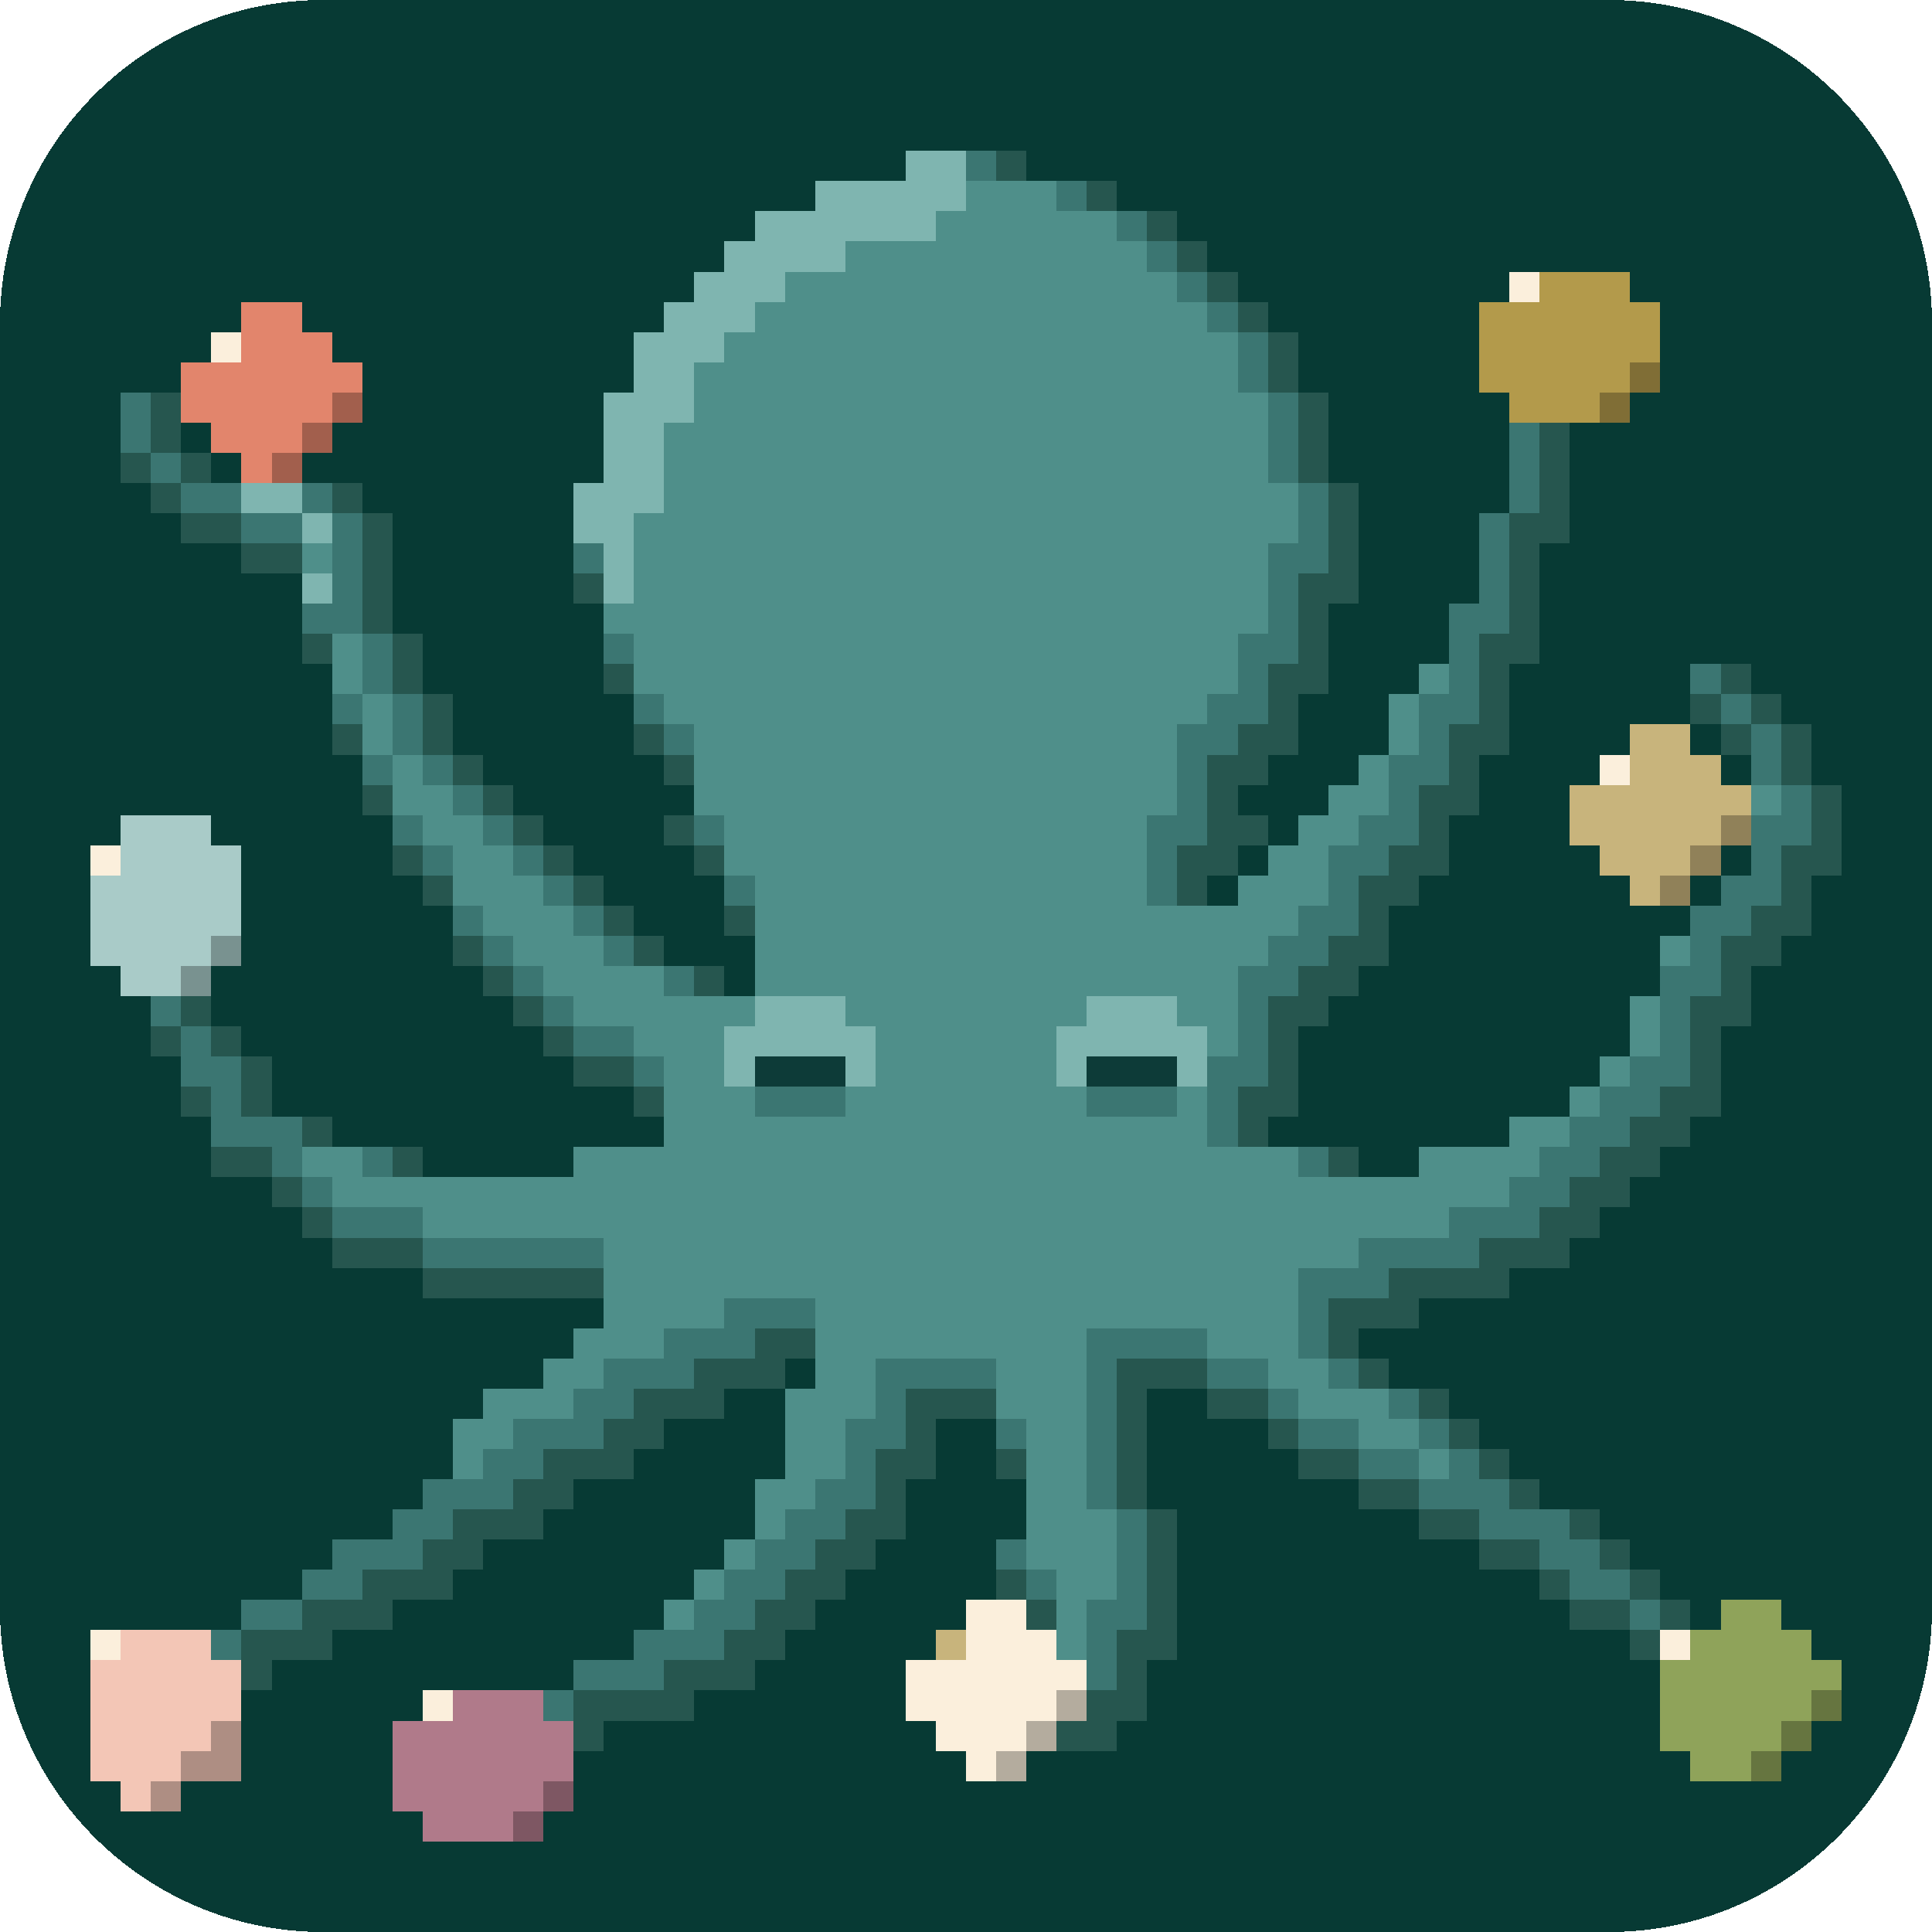
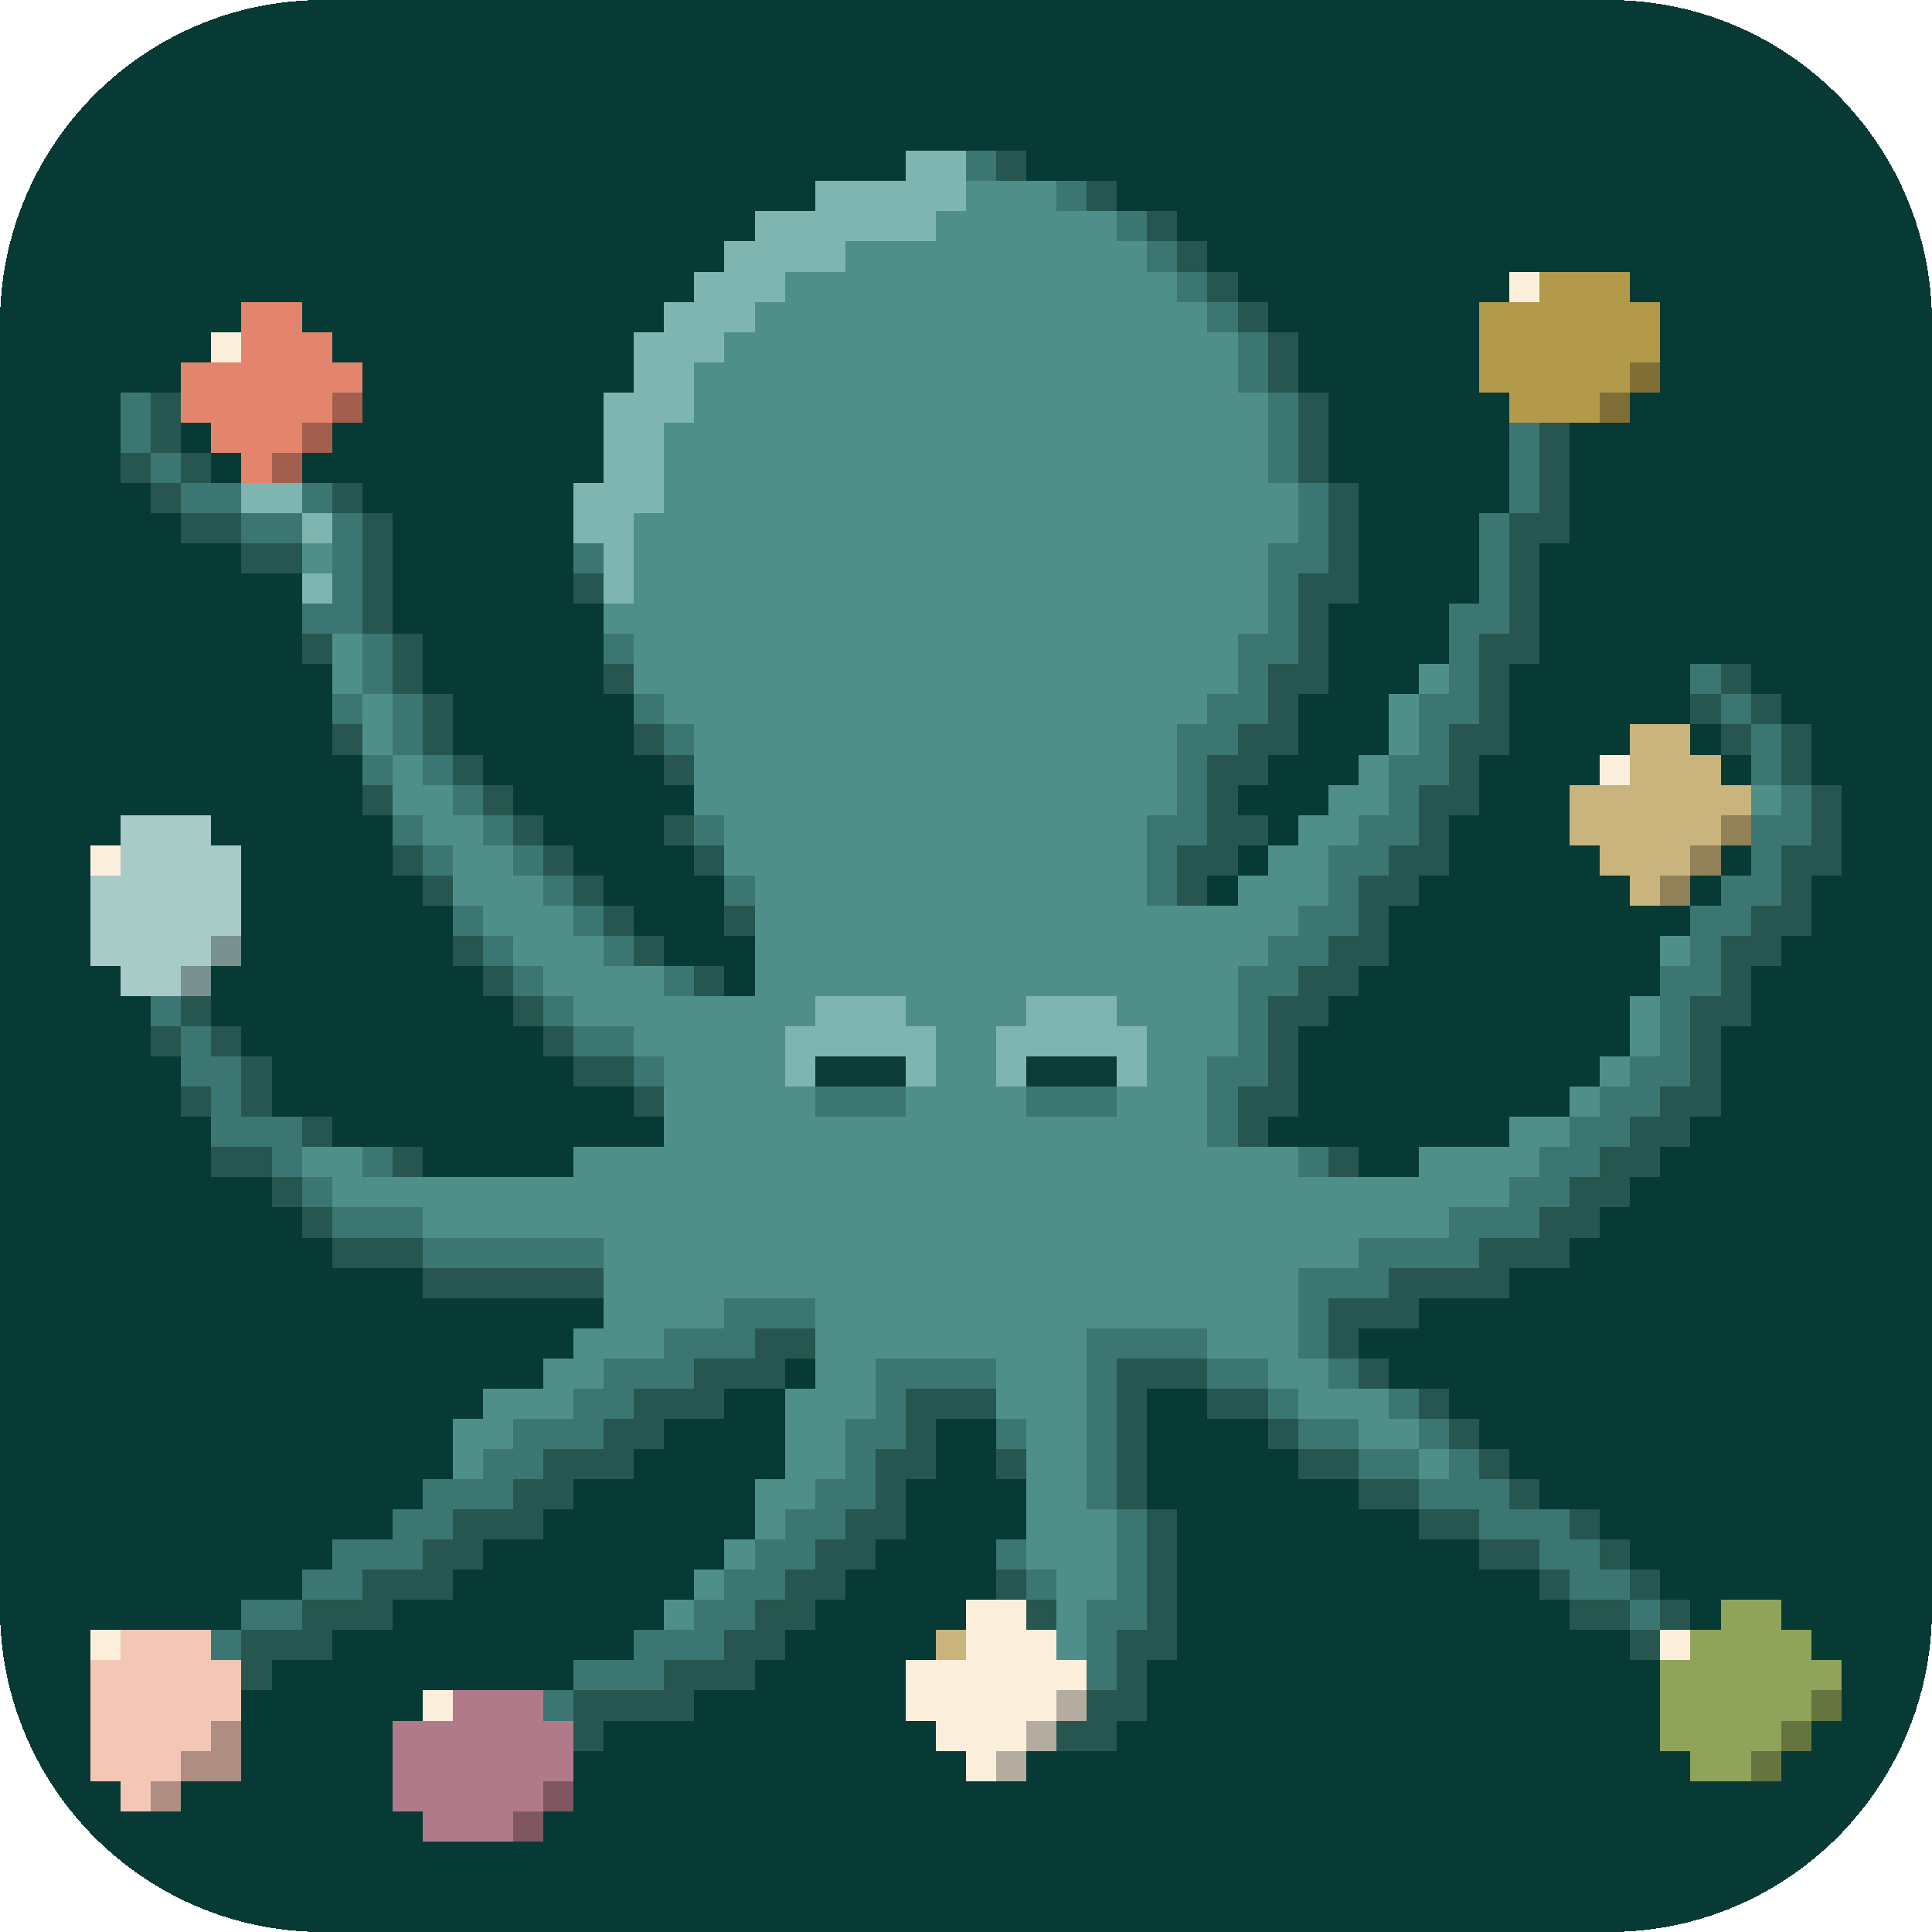
<svg xmlns="http://www.w3.org/2000/svg" viewBox="0 0 64 64" width="512" height="512" shape-rendering="crispEdges">
  <rect width="64" height="64" rx="10.7" fill="#073a34" />
  <rect x="30" y="5" width="2" height="1" fill="#7fb5b0" />
  <rect x="32" y="5" width="1" height="1" fill="#3b7672" />
  <rect x="33" y="5" width="1" height="1" fill="#26564f" />
  <rect x="27" y="6" width="5" height="1" fill="#7fb5b0" />
  <rect x="32" y="6" width="3" height="1" fill="#4f8f8a" />
  <rect x="35" y="6" width="1" height="1" fill="#3b7672" />
  <rect x="36" y="6" width="1" height="1" fill="#26564f" />
  <rect x="25" y="7" width="6" height="1" fill="#7fb5b0" />
  <rect x="31" y="7" width="6" height="1" fill="#4f8f8a" />
  <rect x="37" y="7" width="1" height="1" fill="#3b7672" />
  <rect x="38" y="7" width="1" height="1" fill="#26564f" />
  <rect x="24" y="8" width="4" height="1" fill="#7fb5b0" />
  <rect x="28" y="8" width="10" height="1" fill="#4f8f8a" />
  <rect x="38" y="8" width="1" height="1" fill="#3b7672" />
  <rect x="39" y="8" width="1" height="1" fill="#26564f" />
  <rect x="23" y="9" width="3" height="1" fill="#7fb5b0" />
  <rect x="26" y="9" width="13" height="1" fill="#4f8f8a" />
  <rect x="39" y="9" width="1" height="1" fill="#3b7672" />
  <rect x="40" y="9" width="1" height="1" fill="#26564f" />
  <rect x="50" y="9" width="1" height="1" fill="#fbefdc" />
  <rect x="51" y="9" width="3" height="1" fill="#b39a4b" />
  <rect x="8" y="10" width="2" height="1" fill="#e2856c" />
  <rect x="22" y="10" width="3" height="1" fill="#7fb5b0" />
  <rect x="25" y="10" width="15" height="1" fill="#4f8f8a" />
  <rect x="40" y="10" width="1" height="1" fill="#3b7672" />
  <rect x="41" y="10" width="1" height="1" fill="#26564f" />
  <rect x="49" y="10" width="6" height="1" fill="#b39a4b" />
  <rect x="7" y="11" width="1" height="1" fill="#fbefdc" />
  <rect x="8" y="11" width="3" height="1" fill="#e2856c" />
  <rect x="21" y="11" width="3" height="1" fill="#7fb5b0" />
  <rect x="24" y="11" width="17" height="1" fill="#4f8f8a" />
  <rect x="41" y="11" width="1" height="1" fill="#3b7672" />
  <rect x="42" y="11" width="1" height="1" fill="#26564f" />
  <rect x="49" y="11" width="6" height="1" fill="#b39a4b" />
  <rect x="6" y="12" width="6" height="1" fill="#e2856c" />
  <rect x="21" y="12" width="2" height="1" fill="#7fb5b0" />
  <rect x="23" y="12" width="18" height="1" fill="#4f8f8a" />
  <rect x="41" y="12" width="1" height="1" fill="#3b7672" />
  <rect x="42" y="12" width="1" height="1" fill="#26564f" />
  <rect x="49" y="12" width="5" height="1" fill="#b39a4b" />
  <rect x="54" y="12" width="1" height="1" fill="#806e36" />
  <rect x="4" y="13" width="1" height="1" fill="#3b7672" />
  <rect x="5" y="13" width="1" height="1" fill="#26564f" />
  <rect x="6" y="13" width="5" height="1" fill="#e2856c" />
  <rect x="11" y="13" width="1" height="1" fill="#a25f4d" />
  <rect x="20" y="13" width="3" height="1" fill="#7fb5b0" />
  <rect x="23" y="13" width="19" height="1" fill="#4f8f8a" />
  <rect x="42" y="13" width="1" height="1" fill="#3b7672" />
  <rect x="43" y="13" width="1" height="1" fill="#26564f" />
  <rect x="50" y="13" width="3" height="1" fill="#b39a4b" />
  <rect x="53" y="13" width="1" height="1" fill="#806e36" />
  <rect x="4" y="14" width="1" height="1" fill="#3b7672" />
  <rect x="5" y="14" width="1" height="1" fill="#26564f" />
  <rect x="7" y="14" width="3" height="1" fill="#e2856c" />
  <rect x="10" y="14" width="1" height="1" fill="#a25f4d" />
  <rect x="20" y="14" width="2" height="1" fill="#7fb5b0" />
  <rect x="22" y="14" width="20" height="1" fill="#4f8f8a" />
  <rect x="42" y="14" width="1" height="1" fill="#3b7672" />
  <rect x="43" y="14" width="1" height="1" fill="#26564f" />
  <rect x="50" y="14" width="1" height="1" fill="#3b7672" />
  <rect x="51" y="14" width="1" height="1" fill="#26564f" />
  <rect x="4" y="15" width="1" height="1" fill="#26564f" />
  <rect x="5" y="15" width="1" height="1" fill="#3b7672" />
  <rect x="6" y="15" width="1" height="1" fill="#26564f" />
  <rect x="8" y="15" width="1" height="1" fill="#e2856c" />
  <rect x="9" y="15" width="1" height="1" fill="#a25f4d" />
  <rect x="20" y="15" width="2" height="1" fill="#7fb5b0" />
  <rect x="22" y="15" width="20" height="1" fill="#4f8f8a" />
  <rect x="42" y="15" width="1" height="1" fill="#3b7672" />
  <rect x="43" y="15" width="1" height="1" fill="#26564f" />
  <rect x="50" y="15" width="1" height="1" fill="#3b7672" />
  <rect x="51" y="15" width="1" height="1" fill="#26564f" />
  <rect x="5" y="16" width="1" height="1" fill="#26564f" />
  <rect x="6" y="16" width="2" height="1" fill="#3b7672" />
  <rect x="8" y="16" width="2" height="1" fill="#7fb5b0" />
  <rect x="10" y="16" width="1" height="1" fill="#3b7672" />
  <rect x="11" y="16" width="1" height="1" fill="#26564f" />
  <rect x="19" y="16" width="3" height="1" fill="#7fb5b0" />
  <rect x="22" y="16" width="21" height="1" fill="#4f8f8a" />
  <rect x="43" y="16" width="1" height="1" fill="#3b7672" />
  <rect x="44" y="16" width="1" height="1" fill="#26564f" />
  <rect x="50" y="16" width="1" height="1" fill="#3b7672" />
  <rect x="51" y="16" width="1" height="1" fill="#26564f" />
  <rect x="6" y="17" width="2" height="1" fill="#26564f" />
  <rect x="8" y="17" width="2" height="1" fill="#3b7672" />
  <rect x="10" y="17" width="1" height="1" fill="#7fb5b0" />
  <rect x="11" y="17" width="1" height="1" fill="#3b7672" />
  <rect x="12" y="17" width="1" height="1" fill="#26564f" />
  <rect x="19" y="17" width="2" height="1" fill="#7fb5b0" />
  <rect x="21" y="17" width="22" height="1" fill="#4f8f8a" />
  <rect x="43" y="17" width="1" height="1" fill="#3b7672" />
  <rect x="44" y="17" width="1" height="1" fill="#26564f" />
  <rect x="49" y="17" width="1" height="1" fill="#3b7672" />
  <rect x="50" y="17" width="2" height="1" fill="#26564f" />
  <rect x="8" y="18" width="2" height="1" fill="#26564f" />
  <rect x="10" y="18" width="1" height="1" fill="#4f8f8a" />
  <rect x="11" y="18" width="1" height="1" fill="#3b7672" />
  <rect x="12" y="18" width="1" height="1" fill="#26564f" />
  <rect x="19" y="18" width="1" height="1" fill="#3b7672" />
  <rect x="20" y="18" width="1" height="1" fill="#7fb5b0" />
  <rect x="21" y="18" width="21" height="1" fill="#4f8f8a" />
  <rect x="42" y="18" width="2" height="1" fill="#3b7672" />
  <rect x="44" y="18" width="1" height="1" fill="#26564f" />
  <rect x="49" y="18" width="1" height="1" fill="#3b7672" />
  <rect x="50" y="18" width="1" height="1" fill="#26564f" />
  <rect x="10" y="19" width="1" height="1" fill="#7fb5b0" />
  <rect x="11" y="19" width="1" height="1" fill="#3b7672" />
  <rect x="12" y="19" width="1" height="1" fill="#26564f" />
  <rect x="19" y="19" width="1" height="1" fill="#26564f" />
  <rect x="20" y="19" width="1" height="1" fill="#7fb5b0" />
  <rect x="21" y="19" width="21" height="1" fill="#4f8f8a" />
  <rect x="42" y="19" width="1" height="1" fill="#3b7672" />
  <rect x="43" y="19" width="2" height="1" fill="#26564f" />
  <rect x="49" y="19" width="1" height="1" fill="#3b7672" />
  <rect x="50" y="19" width="1" height="1" fill="#26564f" />
  <rect x="10" y="20" width="2" height="1" fill="#3b7672" />
  <rect x="12" y="20" width="1" height="1" fill="#26564f" />
  <rect x="20" y="20" width="22" height="1" fill="#4f8f8a" />
  <rect x="42" y="20" width="1" height="1" fill="#3b7672" />
  <rect x="43" y="20" width="1" height="1" fill="#26564f" />
  <rect x="48" y="20" width="2" height="1" fill="#3b7672" />
  <rect x="50" y="20" width="1" height="1" fill="#26564f" />
  <rect x="10" y="21" width="1" height="1" fill="#26564f" />
  <rect x="11" y="21" width="1" height="1" fill="#4f8f8a" />
  <rect x="12" y="21" width="1" height="1" fill="#3b7672" />
  <rect x="13" y="21" width="1" height="1" fill="#26564f" />
  <rect x="20" y="21" width="1" height="1" fill="#3b7672" />
  <rect x="21" y="21" width="20" height="1" fill="#4f8f8a" />
  <rect x="41" y="21" width="2" height="1" fill="#3b7672" />
  <rect x="43" y="21" width="1" height="1" fill="#26564f" />
  <rect x="48" y="21" width="1" height="1" fill="#3b7672" />
  <rect x="49" y="21" width="2" height="1" fill="#26564f" />
  <rect x="11" y="22" width="1" height="1" fill="#4f8f8a" />
  <rect x="12" y="22" width="1" height="1" fill="#3b7672" />
  <rect x="13" y="22" width="1" height="1" fill="#26564f" />
  <rect x="20" y="22" width="1" height="1" fill="#26564f" />
  <rect x="21" y="22" width="20" height="1" fill="#4f8f8a" />
  <rect x="41" y="22" width="1" height="1" fill="#3b7672" />
  <rect x="42" y="22" width="2" height="1" fill="#26564f" />
  <rect x="47" y="22" width="1" height="1" fill="#4f8f8a" />
  <rect x="48" y="22" width="1" height="1" fill="#3b7672" />
  <rect x="49" y="22" width="1" height="1" fill="#26564f" />
  <rect x="56" y="22" width="1" height="1" fill="#3b7672" />
  <rect x="57" y="22" width="1" height="1" fill="#26564f" />
  <rect x="11" y="23" width="1" height="1" fill="#3b7672" />
  <rect x="12" y="23" width="1" height="1" fill="#4f8f8a" />
  <rect x="13" y="23" width="1" height="1" fill="#3b7672" />
  <rect x="14" y="23" width="1" height="1" fill="#26564f" />
  <rect x="21" y="23" width="1" height="1" fill="#3b7672" />
  <rect x="22" y="23" width="18" height="1" fill="#4f8f8a" />
  <rect x="40" y="23" width="2" height="1" fill="#3b7672" />
  <rect x="42" y="23" width="1" height="1" fill="#26564f" />
  <rect x="46" y="23" width="1" height="1" fill="#4f8f8a" />
  <rect x="47" y="23" width="2" height="1" fill="#3b7672" />
  <rect x="49" y="23" width="1" height="1" fill="#26564f" />
  <rect x="56" y="23" width="1" height="1" fill="#26564f" />
  <rect x="57" y="23" width="1" height="1" fill="#3b7672" />
  <rect x="58" y="23" width="1" height="1" fill="#26564f" />
  <rect x="11" y="24" width="1" height="1" fill="#26564f" />
  <rect x="12" y="24" width="1" height="1" fill="#4f8f8a" />
  <rect x="13" y="24" width="1" height="1" fill="#3b7672" />
  <rect x="14" y="24" width="1" height="1" fill="#26564f" />
  <rect x="21" y="24" width="1" height="1" fill="#26564f" />
  <rect x="22" y="24" width="1" height="1" fill="#3b7672" />
  <rect x="23" y="24" width="16" height="1" fill="#4f8f8a" />
  <rect x="39" y="24" width="2" height="1" fill="#3b7672" />
  <rect x="41" y="24" width="2" height="1" fill="#26564f" />
  <rect x="46" y="24" width="1" height="1" fill="#4f8f8a" />
  <rect x="47" y="24" width="1" height="1" fill="#3b7672" />
  <rect x="48" y="24" width="2" height="1" fill="#26564f" />
  <rect x="54" y="24" width="2" height="1" fill="#c8b47c" />
  <rect x="57" y="24" width="1" height="1" fill="#26564f" />
  <rect x="58" y="24" width="1" height="1" fill="#3b7672" />
  <rect x="59" y="24" width="1" height="1" fill="#26564f" />
  <rect x="12" y="25" width="1" height="1" fill="#3b7672" />
  <rect x="13" y="25" width="1" height="1" fill="#4f8f8a" />
  <rect x="14" y="25" width="1" height="1" fill="#3b7672" />
  <rect x="15" y="25" width="1" height="1" fill="#26564f" />
  <rect x="22" y="25" width="1" height="1" fill="#26564f" />
  <rect x="23" y="25" width="16" height="1" fill="#4f8f8a" />
  <rect x="39" y="25" width="1" height="1" fill="#3b7672" />
  <rect x="40" y="25" width="2" height="1" fill="#26564f" />
  <rect x="45" y="25" width="1" height="1" fill="#4f8f8a" />
  <rect x="46" y="25" width="2" height="1" fill="#3b7672" />
  <rect x="48" y="25" width="1" height="1" fill="#26564f" />
  <rect x="53" y="25" width="1" height="1" fill="#fbefdc" />
  <rect x="54" y="25" width="3" height="1" fill="#c8b47c" />
  <rect x="58" y="25" width="1" height="1" fill="#3b7672" />
  <rect x="59" y="25" width="1" height="1" fill="#26564f" />
  <rect x="12" y="26" width="1" height="1" fill="#26564f" />
  <rect x="13" y="26" width="2" height="1" fill="#4f8f8a" />
  <rect x="15" y="26" width="1" height="1" fill="#3b7672" />
  <rect x="16" y="26" width="1" height="1" fill="#26564f" />
  <rect x="23" y="26" width="16" height="1" fill="#4f8f8a" />
  <rect x="39" y="26" width="1" height="1" fill="#3b7672" />
  <rect x="40" y="26" width="1" height="1" fill="#26564f" />
  <rect x="44" y="26" width="2" height="1" fill="#4f8f8a" />
  <rect x="46" y="26" width="1" height="1" fill="#3b7672" />
  <rect x="47" y="26" width="2" height="1" fill="#26564f" />
  <rect x="52" y="26" width="6" height="1" fill="#c8b47c" />
  <rect x="58" y="26" width="1" height="1" fill="#4f8f8a" />
  <rect x="59" y="26" width="1" height="1" fill="#3b7672" />
  <rect x="60" y="26" width="1" height="1" fill="#26564f" />
  <rect x="4" y="27" width="3" height="1" fill="#a9cbc8" />
  <rect x="13" y="27" width="1" height="1" fill="#3b7672" />
  <rect x="14" y="27" width="2" height="1" fill="#4f8f8a" />
  <rect x="16" y="27" width="1" height="1" fill="#3b7672" />
  <rect x="17" y="27" width="1" height="1" fill="#26564f" />
  <rect x="22" y="27" width="1" height="1" fill="#26564f" />
  <rect x="23" y="27" width="1" height="1" fill="#3b7672" />
  <rect x="24" y="27" width="14" height="1" fill="#4f8f8a" />
  <rect x="38" y="27" width="2" height="1" fill="#3b7672" />
  <rect x="40" y="27" width="2" height="1" fill="#26564f" />
  <rect x="43" y="27" width="2" height="1" fill="#4f8f8a" />
  <rect x="45" y="27" width="2" height="1" fill="#3b7672" />
  <rect x="47" y="27" width="1" height="1" fill="#26564f" />
  <rect x="52" y="27" width="5" height="1" fill="#c8b47c" />
  <rect x="57" y="27" width="1" height="1" fill="#908159" />
  <rect x="58" y="27" width="2" height="1" fill="#3b7672" />
  <rect x="60" y="27" width="1" height="1" fill="#26564f" />
  <rect x="3" y="28" width="1" height="1" fill="#fbefdc" />
  <rect x="4" y="28" width="4" height="1" fill="#a9cbc8" />
  <rect x="13" y="28" width="1" height="1" fill="#26564f" />
  <rect x="14" y="28" width="1" height="1" fill="#3b7672" />
  <rect x="15" y="28" width="2" height="1" fill="#4f8f8a" />
  <rect x="17" y="28" width="1" height="1" fill="#3b7672" />
  <rect x="18" y="28" width="1" height="1" fill="#26564f" />
  <rect x="23" y="28" width="1" height="1" fill="#26564f" />
  <rect x="24" y="28" width="14" height="1" fill="#4f8f8a" />
  <rect x="38" y="28" width="1" height="1" fill="#3b7672" />
  <rect x="39" y="28" width="2" height="1" fill="#26564f" />
  <rect x="42" y="28" width="2" height="1" fill="#4f8f8a" />
  <rect x="44" y="28" width="2" height="1" fill="#3b7672" />
  <rect x="46" y="28" width="2" height="1" fill="#26564f" />
  <rect x="53" y="28" width="3" height="1" fill="#c8b47c" />
  <rect x="56" y="28" width="1" height="1" fill="#908159" />
  <rect x="58" y="28" width="1" height="1" fill="#3b7672" />
  <rect x="59" y="28" width="2" height="1" fill="#26564f" />
  <rect x="3" y="29" width="5" height="1" fill="#a9cbc8" />
  <rect x="14" y="29" width="1" height="1" fill="#26564f" />
  <rect x="15" y="29" width="3" height="1" fill="#4f8f8a" />
  <rect x="18" y="29" width="1" height="1" fill="#3b7672" />
  <rect x="19" y="29" width="1" height="1" fill="#26564f" />
  <rect x="24" y="29" width="1" height="1" fill="#3b7672" />
  <rect x="25" y="29" width="13" height="1" fill="#4f8f8a" />
  <rect x="38" y="29" width="1" height="1" fill="#3b7672" />
  <rect x="39" y="29" width="1" height="1" fill="#26564f" />
  <rect x="41" y="29" width="3" height="1" fill="#4f8f8a" />
  <rect x="44" y="29" width="1" height="1" fill="#3b7672" />
  <rect x="45" y="29" width="2" height="1" fill="#26564f" />
  <rect x="54" y="29" width="1" height="1" fill="#c8b47c" />
  <rect x="55" y="29" width="1" height="1" fill="#908159" />
  <rect x="57" y="29" width="2" height="1" fill="#3b7672" />
  <rect x="59" y="29" width="1" height="1" fill="#26564f" />
  <rect x="3" y="30" width="5" height="1" fill="#a9cbc8" />
  <rect x="15" y="30" width="1" height="1" fill="#3b7672" />
  <rect x="16" y="30" width="3" height="1" fill="#4f8f8a" />
  <rect x="19" y="30" width="1" height="1" fill="#3b7672" />
  <rect x="20" y="30" width="1" height="1" fill="#26564f" />
  <rect x="24" y="30" width="1" height="1" fill="#26564f" />
  <rect x="25" y="30" width="18" height="1" fill="#4f8f8a" />
  <rect x="43" y="30" width="2" height="1" fill="#3b7672" />
  <rect x="45" y="30" width="1" height="1" fill="#26564f" />
  <rect x="56" y="30" width="2" height="1" fill="#3b7672" />
  <rect x="58" y="30" width="2" height="1" fill="#26564f" />
  <rect x="3" y="31" width="4" height="1" fill="#a9cbc8" />
  <rect x="7" y="31" width="1" height="1" fill="#799290" />
  <rect x="15" y="31" width="1" height="1" fill="#26564f" />
  <rect x="16" y="31" width="1" height="1" fill="#3b7672" />
  <rect x="17" y="31" width="3" height="1" fill="#4f8f8a" />
  <rect x="20" y="31" width="1" height="1" fill="#3b7672" />
  <rect x="21" y="31" width="1" height="1" fill="#26564f" />
  <rect x="25" y="31" width="17" height="1" fill="#4f8f8a" />
  <rect x="42" y="31" width="2" height="1" fill="#3b7672" />
  <rect x="44" y="31" width="2" height="1" fill="#26564f" />
  <rect x="55" y="31" width="1" height="1" fill="#4f8f8a" />
  <rect x="56" y="31" width="1" height="1" fill="#3b7672" />
  <rect x="57" y="31" width="2" height="1" fill="#26564f" />
  <rect x="4" y="32" width="2" height="1" fill="#a9cbc8" />
  <rect x="6" y="32" width="1" height="1" fill="#799290" />
  <rect x="16" y="32" width="1" height="1" fill="#26564f" />
  <rect x="17" y="32" width="1" height="1" fill="#3b7672" />
  <rect x="18" y="32" width="4" height="1" fill="#4f8f8a" />
  <rect x="22" y="32" width="1" height="1" fill="#3b7672" />
  <rect x="23" y="32" width="1" height="1" fill="#26564f" />
  <rect x="25" y="32" width="16" height="1" fill="#4f8f8a" />
  <rect x="41" y="32" width="2" height="1" fill="#3b7672" />
  <rect x="43" y="32" width="2" height="1" fill="#26564f" />
  <rect x="55" y="32" width="2" height="1" fill="#3b7672" />
  <rect x="57" y="32" width="1" height="1" fill="#26564f" />
  <rect x="5" y="33" width="1" height="1" fill="#3b7672" />
  <rect x="6" y="33" width="1" height="1" fill="#26564f" />
  <rect x="17" y="33" width="1" height="1" fill="#26564f" />
  <rect x="18" y="33" width="1" height="1" fill="#3b7672" />
-   <rect x="19" y="33" width="6" height="1" fill="#4f8f8a" />
-   <rect x="25" y="33" width="3" height="1" fill="#7fb5b0" />
-   <rect x="28" y="33" width="8" height="1" fill="#4f8f8a" />
-   <rect x="36" y="33" width="3" height="1" fill="#7fb5b0" />
-   <rect x="39" y="33" width="2" height="1" fill="#4f8f8a" />
+   <rect x="19" y="33" width="8" height="1" fill="#4f8f8a" />
+   <rect x="27" y="33" width="3" height="1" fill="#7fb5b0" />
+   <rect x="30" y="33" width="4" height="1" fill="#4f8f8a" />
+   <rect x="34" y="33" width="3" height="1" fill="#7fb5b0" />
+   <rect x="37" y="33" width="4" height="1" fill="#4f8f8a" />
  <rect x="41" y="33" width="1" height="1" fill="#3b7672" />
  <rect x="42" y="33" width="2" height="1" fill="#26564f" />
  <rect x="54" y="33" width="1" height="1" fill="#4f8f8a" />
  <rect x="55" y="33" width="1" height="1" fill="#3b7672" />
  <rect x="56" y="33" width="2" height="1" fill="#26564f" />
  <rect x="5" y="34" width="1" height="1" fill="#26564f" />
  <rect x="6" y="34" width="1" height="1" fill="#3b7672" />
  <rect x="7" y="34" width="1" height="1" fill="#26564f" />
  <rect x="18" y="34" width="1" height="1" fill="#26564f" />
  <rect x="19" y="34" width="2" height="1" fill="#3b7672" />
-   <rect x="21" y="34" width="3" height="1" fill="#4f8f8a" />
-   <rect x="24" y="34" width="5" height="1" fill="#7fb5b0" />
-   <rect x="29" y="34" width="6" height="1" fill="#4f8f8a" />
-   <rect x="35" y="34" width="5" height="1" fill="#7fb5b0" />
-   <rect x="40" y="34" width="1" height="1" fill="#4f8f8a" />
+   <rect x="21" y="34" width="5" height="1" fill="#4f8f8a" />
+   <rect x="26" y="34" width="5" height="1" fill="#7fb5b0" />
+   <rect x="31" y="34" width="2" height="1" fill="#4f8f8a" />
+   <rect x="33" y="34" width="5" height="1" fill="#7fb5b0" />
+   <rect x="38" y="34" width="3" height="1" fill="#4f8f8a" />
  <rect x="41" y="34" width="1" height="1" fill="#3b7672" />
  <rect x="42" y="34" width="1" height="1" fill="#26564f" />
  <rect x="54" y="34" width="1" height="1" fill="#4f8f8a" />
  <rect x="55" y="34" width="1" height="1" fill="#3b7672" />
  <rect x="56" y="34" width="1" height="1" fill="#26564f" />
  <rect x="6" y="35" width="2" height="1" fill="#3b7672" />
  <rect x="8" y="35" width="1" height="1" fill="#26564f" />
  <rect x="19" y="35" width="2" height="1" fill="#26564f" />
  <rect x="21" y="35" width="1" height="1" fill="#3b7672" />
-   <rect x="22" y="35" width="2" height="1" fill="#4f8f8a" />
-   <rect x="24" y="35" width="1" height="1" fill="#7fb5b0" />
-   <rect x="25" y="35" width="3" height="1" fill="#0d3b38" />
-   <rect x="28" y="35" width="1" height="1" fill="#7fb5b0" />
-   <rect x="29" y="35" width="6" height="1" fill="#4f8f8a" />
-   <rect x="35" y="35" width="1" height="1" fill="#7fb5b0" />
-   <rect x="36" y="35" width="3" height="1" fill="#0d3b38" />
-   <rect x="39" y="35" width="1" height="1" fill="#7fb5b0" />
+   <rect x="22" y="35" width="4" height="1" fill="#4f8f8a" />
+   <rect x="26" y="35" width="1" height="1" fill="#7fb5b0" />
+   <rect x="27" y="35" width="3" height="1" fill="#0d3b38" />
+   <rect x="30" y="35" width="1" height="1" fill="#7fb5b0" />
+   <rect x="31" y="35" width="2" height="1" fill="#4f8f8a" />
+   <rect x="33" y="35" width="1" height="1" fill="#7fb5b0" />
+   <rect x="34" y="35" width="3" height="1" fill="#0d3b38" />
+   <rect x="37" y="35" width="1" height="1" fill="#7fb5b0" />
+   <rect x="38" y="35" width="2" height="1" fill="#4f8f8a" />
  <rect x="40" y="35" width="2" height="1" fill="#3b7672" />
  <rect x="42" y="35" width="1" height="1" fill="#26564f" />
  <rect x="53" y="35" width="1" height="1" fill="#4f8f8a" />
  <rect x="54" y="35" width="2" height="1" fill="#3b7672" />
  <rect x="56" y="35" width="1" height="1" fill="#26564f" />
  <rect x="6" y="36" width="1" height="1" fill="#26564f" />
  <rect x="7" y="36" width="1" height="1" fill="#3b7672" />
  <rect x="8" y="36" width="1" height="1" fill="#26564f" />
  <rect x="21" y="36" width="1" height="1" fill="#26564f" />
-   <rect x="22" y="36" width="3" height="1" fill="#4f8f8a" />
-   <rect x="25" y="36" width="3" height="1" fill="#3b7672" />
-   <rect x="28" y="36" width="8" height="1" fill="#4f8f8a" />
-   <rect x="36" y="36" width="3" height="1" fill="#3b7672" />
-   <rect x="39" y="36" width="1" height="1" fill="#4f8f8a" />
+   <rect x="22" y="36" width="5" height="1" fill="#4f8f8a" />
+   <rect x="27" y="36" width="3" height="1" fill="#3b7672" />
+   <rect x="30" y="36" width="4" height="1" fill="#4f8f8a" />
+   <rect x="34" y="36" width="3" height="1" fill="#3b7672" />
+   <rect x="37" y="36" width="3" height="1" fill="#4f8f8a" />
  <rect x="40" y="36" width="1" height="1" fill="#3b7672" />
  <rect x="41" y="36" width="2" height="1" fill="#26564f" />
  <rect x="52" y="36" width="1" height="1" fill="#4f8f8a" />
  <rect x="53" y="36" width="2" height="1" fill="#3b7672" />
  <rect x="55" y="36" width="2" height="1" fill="#26564f" />
  <rect x="7" y="37" width="3" height="1" fill="#3b7672" />
  <rect x="10" y="37" width="1" height="1" fill="#26564f" />
  <rect x="22" y="37" width="18" height="1" fill="#4f8f8a" />
  <rect x="40" y="37" width="1" height="1" fill="#3b7672" />
  <rect x="41" y="37" width="1" height="1" fill="#26564f" />
  <rect x="50" y="37" width="2" height="1" fill="#4f8f8a" />
  <rect x="52" y="37" width="2" height="1" fill="#3b7672" />
  <rect x="54" y="37" width="2" height="1" fill="#26564f" />
  <rect x="7" y="38" width="2" height="1" fill="#26564f" />
  <rect x="9" y="38" width="1" height="1" fill="#3b7672" />
  <rect x="10" y="38" width="2" height="1" fill="#4f8f8a" />
  <rect x="12" y="38" width="1" height="1" fill="#3b7672" />
  <rect x="13" y="38" width="1" height="1" fill="#26564f" />
  <rect x="19" y="38" width="24" height="1" fill="#4f8f8a" />
  <rect x="43" y="38" width="1" height="1" fill="#3b7672" />
  <rect x="44" y="38" width="1" height="1" fill="#26564f" />
  <rect x="47" y="38" width="4" height="1" fill="#4f8f8a" />
  <rect x="51" y="38" width="2" height="1" fill="#3b7672" />
  <rect x="53" y="38" width="2" height="1" fill="#26564f" />
  <rect x="9" y="39" width="1" height="1" fill="#26564f" />
  <rect x="10" y="39" width="1" height="1" fill="#3b7672" />
  <rect x="11" y="39" width="39" height="1" fill="#4f8f8a" />
  <rect x="50" y="39" width="2" height="1" fill="#3b7672" />
  <rect x="52" y="39" width="2" height="1" fill="#26564f" />
  <rect x="10" y="40" width="1" height="1" fill="#26564f" />
  <rect x="11" y="40" width="3" height="1" fill="#3b7672" />
  <rect x="14" y="40" width="34" height="1" fill="#4f8f8a" />
  <rect x="48" y="40" width="3" height="1" fill="#3b7672" />
  <rect x="51" y="40" width="2" height="1" fill="#26564f" />
  <rect x="11" y="41" width="3" height="1" fill="#26564f" />
  <rect x="14" y="41" width="6" height="1" fill="#3b7672" />
  <rect x="20" y="41" width="25" height="1" fill="#4f8f8a" />
  <rect x="45" y="41" width="4" height="1" fill="#3b7672" />
  <rect x="49" y="41" width="3" height="1" fill="#26564f" />
  <rect x="14" y="42" width="6" height="1" fill="#26564f" />
  <rect x="20" y="42" width="23" height="1" fill="#4f8f8a" />
  <rect x="43" y="42" width="3" height="1" fill="#3b7672" />
  <rect x="46" y="42" width="4" height="1" fill="#26564f" />
  <rect x="20" y="43" width="4" height="1" fill="#4f8f8a" />
  <rect x="24" y="43" width="3" height="1" fill="#3b7672" />
  <rect x="27" y="43" width="16" height="1" fill="#4f8f8a" />
  <rect x="43" y="43" width="1" height="1" fill="#3b7672" />
  <rect x="44" y="43" width="3" height="1" fill="#26564f" />
  <rect x="19" y="44" width="3" height="1" fill="#4f8f8a" />
  <rect x="22" y="44" width="3" height="1" fill="#3b7672" />
  <rect x="25" y="44" width="2" height="1" fill="#26564f" />
  <rect x="27" y="44" width="9" height="1" fill="#4f8f8a" />
  <rect x="36" y="44" width="4" height="1" fill="#3b7672" />
  <rect x="40" y="44" width="3" height="1" fill="#4f8f8a" />
  <rect x="43" y="44" width="1" height="1" fill="#3b7672" />
  <rect x="44" y="44" width="1" height="1" fill="#26564f" />
  <rect x="18" y="45" width="2" height="1" fill="#4f8f8a" />
  <rect x="20" y="45" width="3" height="1" fill="#3b7672" />
  <rect x="23" y="45" width="3" height="1" fill="#26564f" />
  <rect x="27" y="45" width="2" height="1" fill="#4f8f8a" />
  <rect x="29" y="45" width="4" height="1" fill="#3b7672" />
  <rect x="33" y="45" width="3" height="1" fill="#4f8f8a" />
  <rect x="36" y="45" width="1" height="1" fill="#3b7672" />
  <rect x="37" y="45" width="3" height="1" fill="#26564f" />
  <rect x="40" y="45" width="2" height="1" fill="#3b7672" />
  <rect x="42" y="45" width="2" height="1" fill="#4f8f8a" />
  <rect x="44" y="45" width="1" height="1" fill="#3b7672" />
  <rect x="45" y="45" width="1" height="1" fill="#26564f" />
  <rect x="16" y="46" width="3" height="1" fill="#4f8f8a" />
  <rect x="19" y="46" width="2" height="1" fill="#3b7672" />
  <rect x="21" y="46" width="3" height="1" fill="#26564f" />
  <rect x="26" y="46" width="3" height="1" fill="#4f8f8a" />
  <rect x="29" y="46" width="1" height="1" fill="#3b7672" />
  <rect x="30" y="46" width="3" height="1" fill="#26564f" />
  <rect x="33" y="46" width="3" height="1" fill="#4f8f8a" />
  <rect x="36" y="46" width="1" height="1" fill="#3b7672" />
  <rect x="37" y="46" width="1" height="1" fill="#26564f" />
  <rect x="40" y="46" width="2" height="1" fill="#26564f" />
  <rect x="42" y="46" width="1" height="1" fill="#3b7672" />
  <rect x="43" y="46" width="3" height="1" fill="#4f8f8a" />
  <rect x="46" y="46" width="1" height="1" fill="#3b7672" />
  <rect x="47" y="46" width="1" height="1" fill="#26564f" />
  <rect x="15" y="47" width="2" height="1" fill="#4f8f8a" />
  <rect x="17" y="47" width="3" height="1" fill="#3b7672" />
  <rect x="20" y="47" width="2" height="1" fill="#26564f" />
  <rect x="26" y="47" width="2" height="1" fill="#4f8f8a" />
  <rect x="28" y="47" width="2" height="1" fill="#3b7672" />
  <rect x="30" y="47" width="1" height="1" fill="#26564f" />
  <rect x="33" y="47" width="1" height="1" fill="#3b7672" />
  <rect x="34" y="47" width="2" height="1" fill="#4f8f8a" />
  <rect x="36" y="47" width="1" height="1" fill="#3b7672" />
  <rect x="37" y="47" width="1" height="1" fill="#26564f" />
  <rect x="42" y="47" width="1" height="1" fill="#26564f" />
  <rect x="43" y="47" width="2" height="1" fill="#3b7672" />
  <rect x="45" y="47" width="2" height="1" fill="#4f8f8a" />
  <rect x="47" y="47" width="1" height="1" fill="#3b7672" />
  <rect x="48" y="47" width="1" height="1" fill="#26564f" />
  <rect x="15" y="48" width="1" height="1" fill="#4f8f8a" />
  <rect x="16" y="48" width="2" height="1" fill="#3b7672" />
  <rect x="18" y="48" width="3" height="1" fill="#26564f" />
  <rect x="26" y="48" width="2" height="1" fill="#4f8f8a" />
  <rect x="28" y="48" width="1" height="1" fill="#3b7672" />
  <rect x="29" y="48" width="2" height="1" fill="#26564f" />
  <rect x="33" y="48" width="1" height="1" fill="#26564f" />
  <rect x="34" y="48" width="2" height="1" fill="#4f8f8a" />
  <rect x="36" y="48" width="1" height="1" fill="#3b7672" />
  <rect x="37" y="48" width="1" height="1" fill="#26564f" />
  <rect x="43" y="48" width="2" height="1" fill="#26564f" />
  <rect x="45" y="48" width="2" height="1" fill="#3b7672" />
  <rect x="47" y="48" width="1" height="1" fill="#4f8f8a" />
  <rect x="48" y="48" width="1" height="1" fill="#3b7672" />
  <rect x="49" y="48" width="1" height="1" fill="#26564f" />
  <rect x="14" y="49" width="3" height="1" fill="#3b7672" />
  <rect x="17" y="49" width="2" height="1" fill="#26564f" />
  <rect x="25" y="49" width="2" height="1" fill="#4f8f8a" />
  <rect x="27" y="49" width="2" height="1" fill="#3b7672" />
  <rect x="29" y="49" width="1" height="1" fill="#26564f" />
  <rect x="34" y="49" width="2" height="1" fill="#4f8f8a" />
  <rect x="36" y="49" width="1" height="1" fill="#3b7672" />
  <rect x="37" y="49" width="1" height="1" fill="#26564f" />
  <rect x="45" y="49" width="2" height="1" fill="#26564f" />
  <rect x="47" y="49" width="3" height="1" fill="#3b7672" />
  <rect x="50" y="49" width="1" height="1" fill="#26564f" />
  <rect x="13" y="50" width="2" height="1" fill="#3b7672" />
  <rect x="15" y="50" width="3" height="1" fill="#26564f" />
  <rect x="25" y="50" width="1" height="1" fill="#4f8f8a" />
  <rect x="26" y="50" width="2" height="1" fill="#3b7672" />
  <rect x="28" y="50" width="2" height="1" fill="#26564f" />
  <rect x="34" y="50" width="3" height="1" fill="#4f8f8a" />
  <rect x="37" y="50" width="1" height="1" fill="#3b7672" />
  <rect x="38" y="50" width="1" height="1" fill="#26564f" />
  <rect x="47" y="50" width="2" height="1" fill="#26564f" />
  <rect x="49" y="50" width="3" height="1" fill="#3b7672" />
  <rect x="52" y="50" width="1" height="1" fill="#26564f" />
  <rect x="11" y="51" width="3" height="1" fill="#3b7672" />
  <rect x="14" y="51" width="2" height="1" fill="#26564f" />
  <rect x="24" y="51" width="1" height="1" fill="#4f8f8a" />
  <rect x="25" y="51" width="2" height="1" fill="#3b7672" />
  <rect x="27" y="51" width="2" height="1" fill="#26564f" />
  <rect x="33" y="51" width="1" height="1" fill="#3b7672" />
  <rect x="34" y="51" width="3" height="1" fill="#4f8f8a" />
  <rect x="37" y="51" width="1" height="1" fill="#3b7672" />
  <rect x="38" y="51" width="1" height="1" fill="#26564f" />
  <rect x="49" y="51" width="2" height="1" fill="#26564f" />
  <rect x="51" y="51" width="2" height="1" fill="#3b7672" />
  <rect x="53" y="51" width="1" height="1" fill="#26564f" />
  <rect x="10" y="52" width="2" height="1" fill="#3b7672" />
  <rect x="12" y="52" width="3" height="1" fill="#26564f" />
  <rect x="23" y="52" width="1" height="1" fill="#4f8f8a" />
  <rect x="24" y="52" width="2" height="1" fill="#3b7672" />
  <rect x="26" y="52" width="2" height="1" fill="#26564f" />
  <rect x="33" y="52" width="1" height="1" fill="#26564f" />
  <rect x="34" y="52" width="1" height="1" fill="#3b7672" />
  <rect x="35" y="52" width="2" height="1" fill="#4f8f8a" />
  <rect x="37" y="52" width="1" height="1" fill="#3b7672" />
  <rect x="38" y="52" width="1" height="1" fill="#26564f" />
  <rect x="51" y="52" width="1" height="1" fill="#26564f" />
  <rect x="52" y="52" width="2" height="1" fill="#3b7672" />
  <rect x="54" y="52" width="1" height="1" fill="#26564f" />
  <rect x="8" y="53" width="2" height="1" fill="#3b7672" />
  <rect x="10" y="53" width="3" height="1" fill="#26564f" />
  <rect x="22" y="53" width="1" height="1" fill="#4f8f8a" />
  <rect x="23" y="53" width="2" height="1" fill="#3b7672" />
  <rect x="25" y="53" width="2" height="1" fill="#26564f" />
  <rect x="32" y="53" width="2" height="1" fill="#fbefdc" />
  <rect x="34" y="53" width="1" height="1" fill="#26564f" />
  <rect x="35" y="53" width="1" height="1" fill="#4f8f8a" />
  <rect x="36" y="53" width="2" height="1" fill="#3b7672" />
  <rect x="38" y="53" width="1" height="1" fill="#26564f" />
  <rect x="52" y="53" width="2" height="1" fill="#26564f" />
  <rect x="54" y="53" width="1" height="1" fill="#3b7672" />
  <rect x="55" y="53" width="1" height="1" fill="#26564f" />
  <rect x="57" y="53" width="2" height="1" fill="#8fa35a" />
  <rect x="3" y="54" width="1" height="1" fill="#fbefdc" />
  <rect x="4" y="54" width="3" height="1" fill="#f3c6b6" />
  <rect x="7" y="54" width="1" height="1" fill="#3b7672" />
  <rect x="8" y="54" width="3" height="1" fill="#26564f" />
  <rect x="21" y="54" width="3" height="1" fill="#3b7672" />
  <rect x="24" y="54" width="2" height="1" fill="#26564f" />
  <rect x="31" y="54" width="1" height="1" fill="#c8b47c" />
  <rect x="32" y="54" width="3" height="1" fill="#fbefdc" />
  <rect x="35" y="54" width="1" height="1" fill="#4f8f8a" />
  <rect x="36" y="54" width="1" height="1" fill="#3b7672" />
  <rect x="37" y="54" width="2" height="1" fill="#26564f" />
  <rect x="54" y="54" width="1" height="1" fill="#26564f" />
  <rect x="55" y="54" width="1" height="1" fill="#fbefdc" />
  <rect x="56" y="54" width="4" height="1" fill="#8fa35a" />
  <rect x="3" y="55" width="5" height="1" fill="#f3c6b6" />
  <rect x="8" y="55" width="1" height="1" fill="#26564f" />
  <rect x="19" y="55" width="3" height="1" fill="#3b7672" />
  <rect x="22" y="55" width="3" height="1" fill="#26564f" />
  <rect x="30" y="55" width="6" height="1" fill="#fbefdc" />
  <rect x="36" y="55" width="1" height="1" fill="#3b7672" />
  <rect x="37" y="55" width="1" height="1" fill="#26564f" />
  <rect x="55" y="55" width="6" height="1" fill="#8fa35a" />
  <rect x="3" y="56" width="5" height="1" fill="#f3c6b6" />
  <rect x="14" y="56" width="1" height="1" fill="#fbefdc" />
  <rect x="15" y="56" width="3" height="1" fill="#b07a8a" />
  <rect x="18" y="56" width="1" height="1" fill="#3b7672" />
  <rect x="19" y="56" width="4" height="1" fill="#26564f" />
  <rect x="30" y="56" width="5" height="1" fill="#fbefdc" />
  <rect x="35" y="56" width="1" height="1" fill="#b4ac9e" />
  <rect x="36" y="56" width="2" height="1" fill="#26564f" />
  <rect x="55" y="56" width="5" height="1" fill="#8fa35a" />
  <rect x="60" y="56" width="1" height="1" fill="#667540" />
  <rect x="3" y="57" width="4" height="1" fill="#f3c6b6" />
  <rect x="7" y="57" width="1" height="1" fill="#ae8e83" />
  <rect x="13" y="57" width="6" height="1" fill="#b07a8a" />
  <rect x="19" y="57" width="1" height="1" fill="#26564f" />
  <rect x="31" y="57" width="3" height="1" fill="#fbefdc" />
  <rect x="34" y="57" width="1" height="1" fill="#b4ac9e" />
  <rect x="35" y="57" width="2" height="1" fill="#26564f" />
  <rect x="55" y="57" width="4" height="1" fill="#8fa35a" />
  <rect x="59" y="57" width="1" height="1" fill="#667540" />
  <rect x="3" y="58" width="3" height="1" fill="#f3c6b6" />
  <rect x="6" y="58" width="2" height="1" fill="#ae8e83" />
  <rect x="13" y="58" width="6" height="1" fill="#b07a8a" />
  <rect x="32" y="58" width="1" height="1" fill="#fbefdc" />
  <rect x="33" y="58" width="1" height="1" fill="#b4ac9e" />
  <rect x="56" y="58" width="2" height="1" fill="#8fa35a" />
  <rect x="58" y="58" width="1" height="1" fill="#667540" />
  <rect x="4" y="59" width="1" height="1" fill="#f3c6b6" />
  <rect x="5" y="59" width="1" height="1" fill="#ae8e83" />
  <rect x="13" y="59" width="5" height="1" fill="#b07a8a" />
  <rect x="18" y="59" width="1" height="1" fill="#7e5763" />
  <rect x="14" y="60" width="3" height="1" fill="#b07a8a" />
  <rect x="17" y="60" width="1" height="1" fill="#7e5763" />
</svg>
